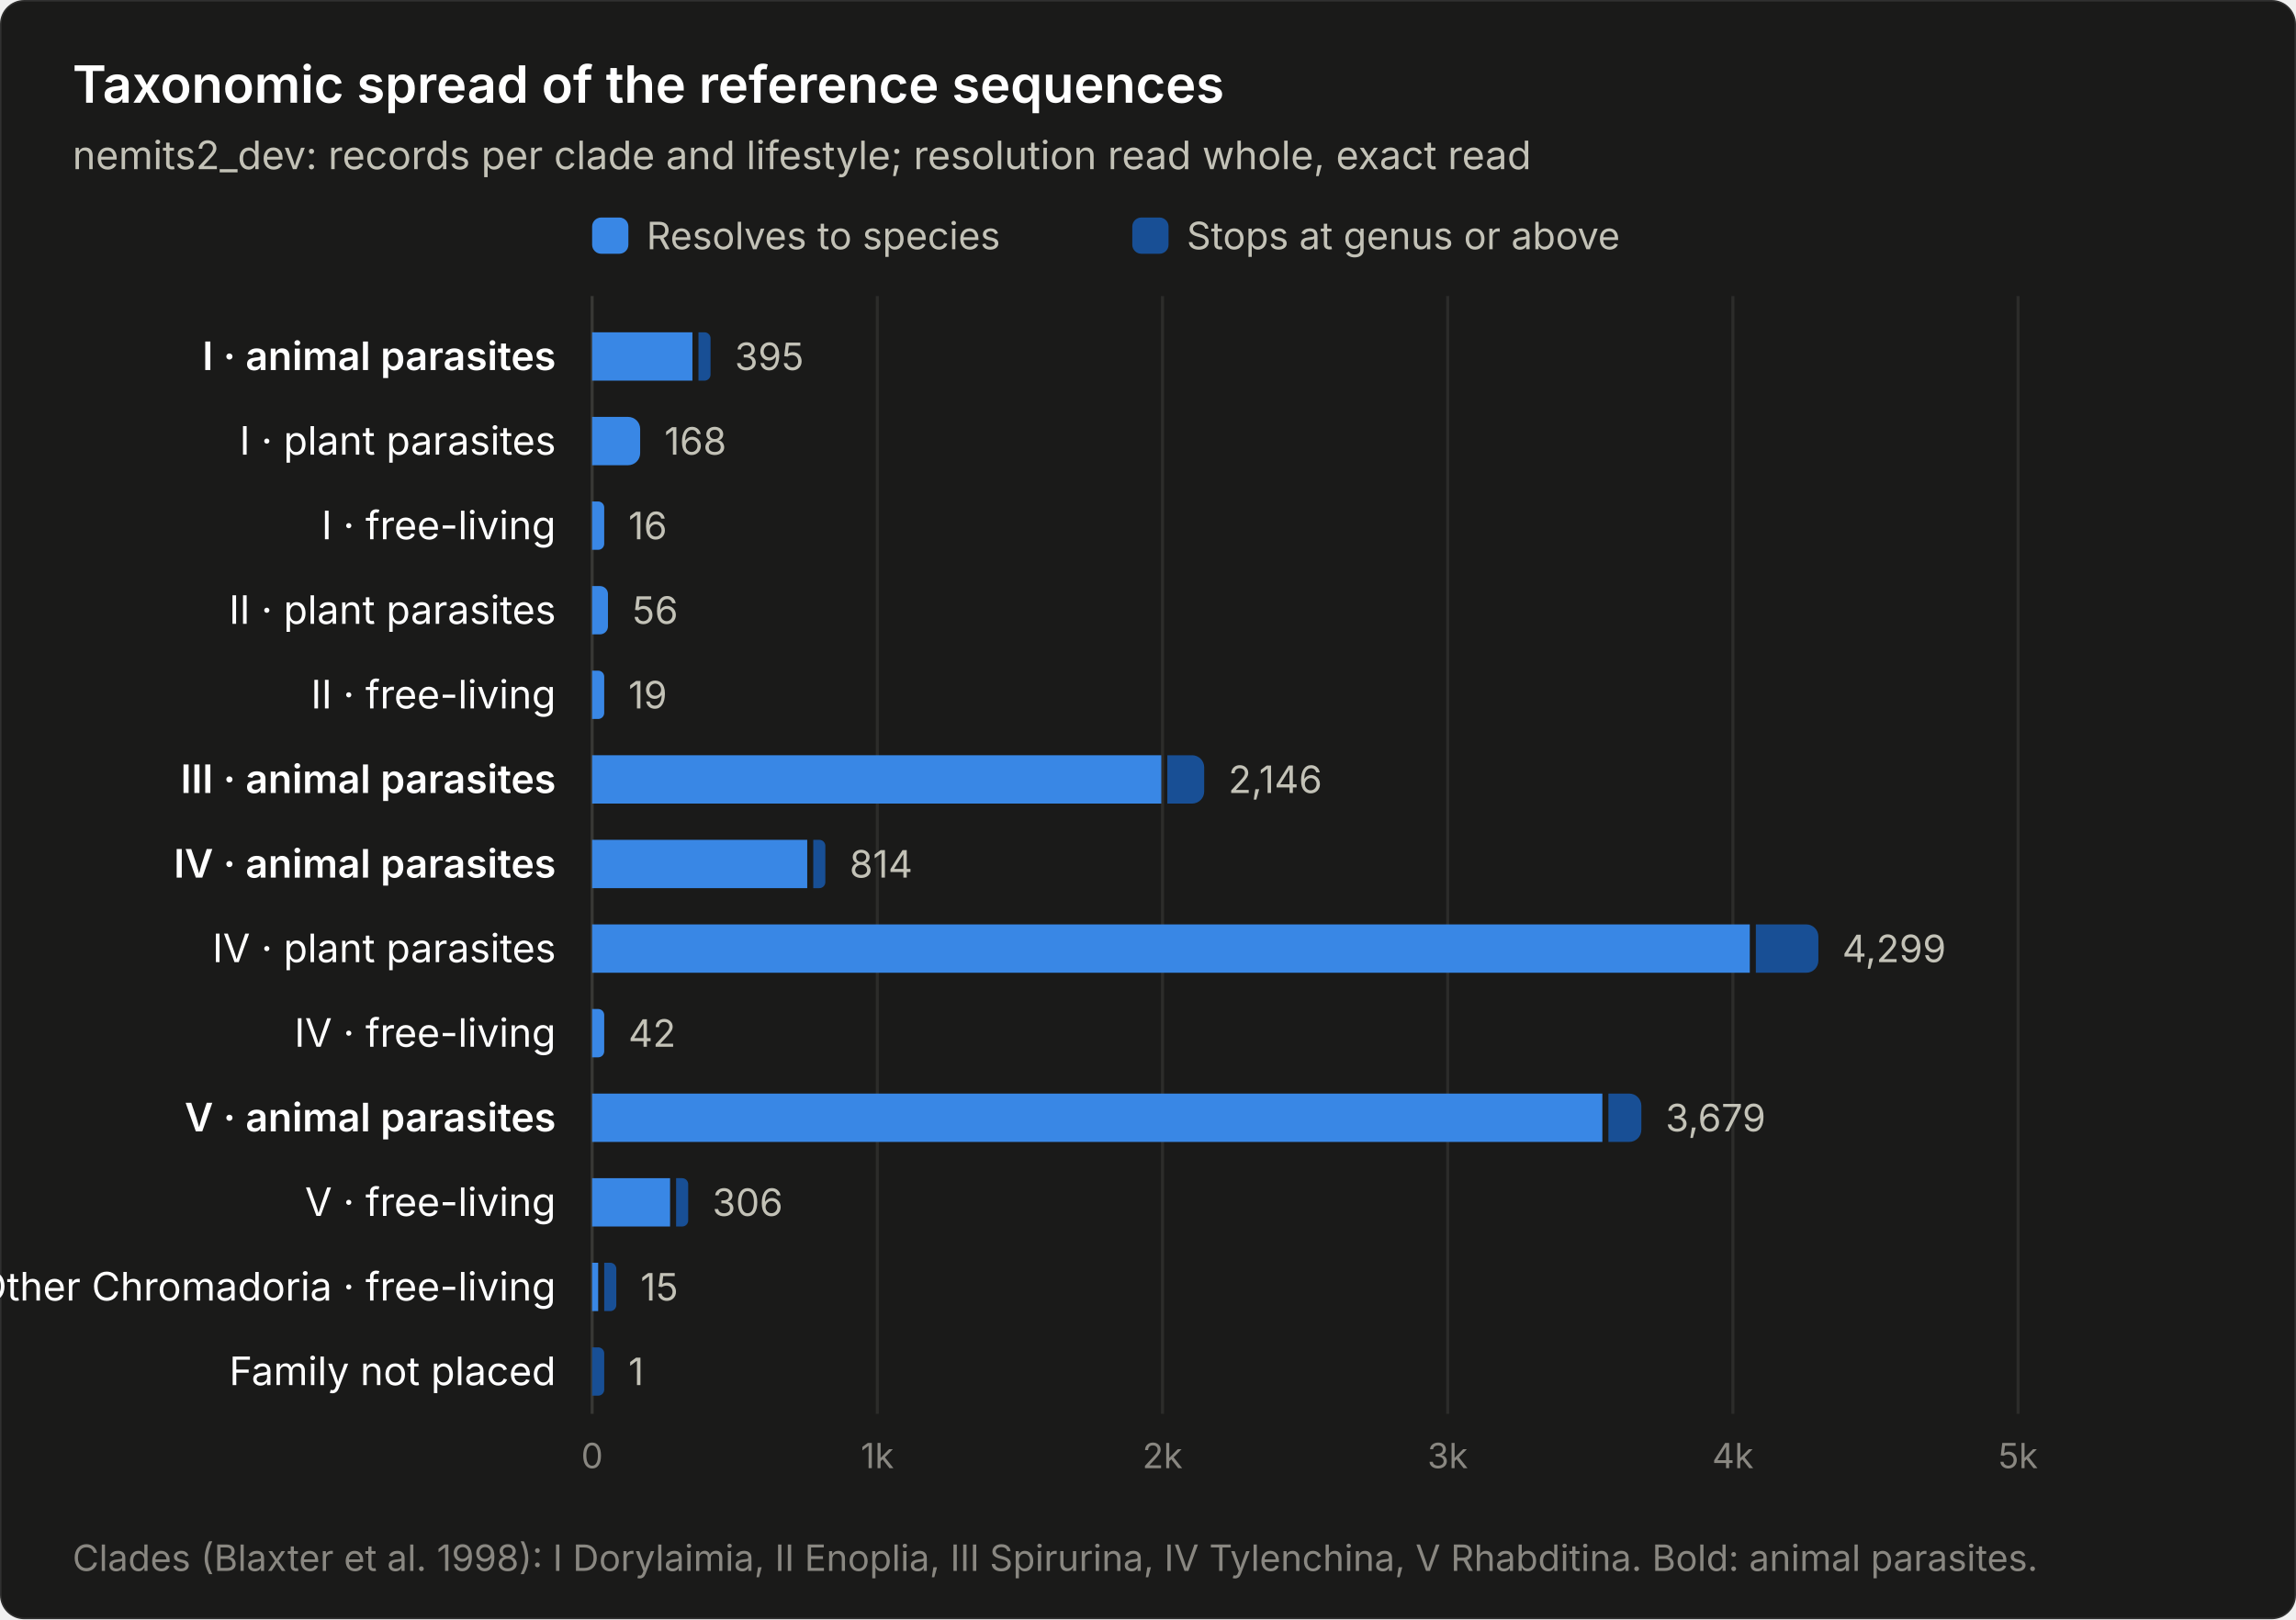
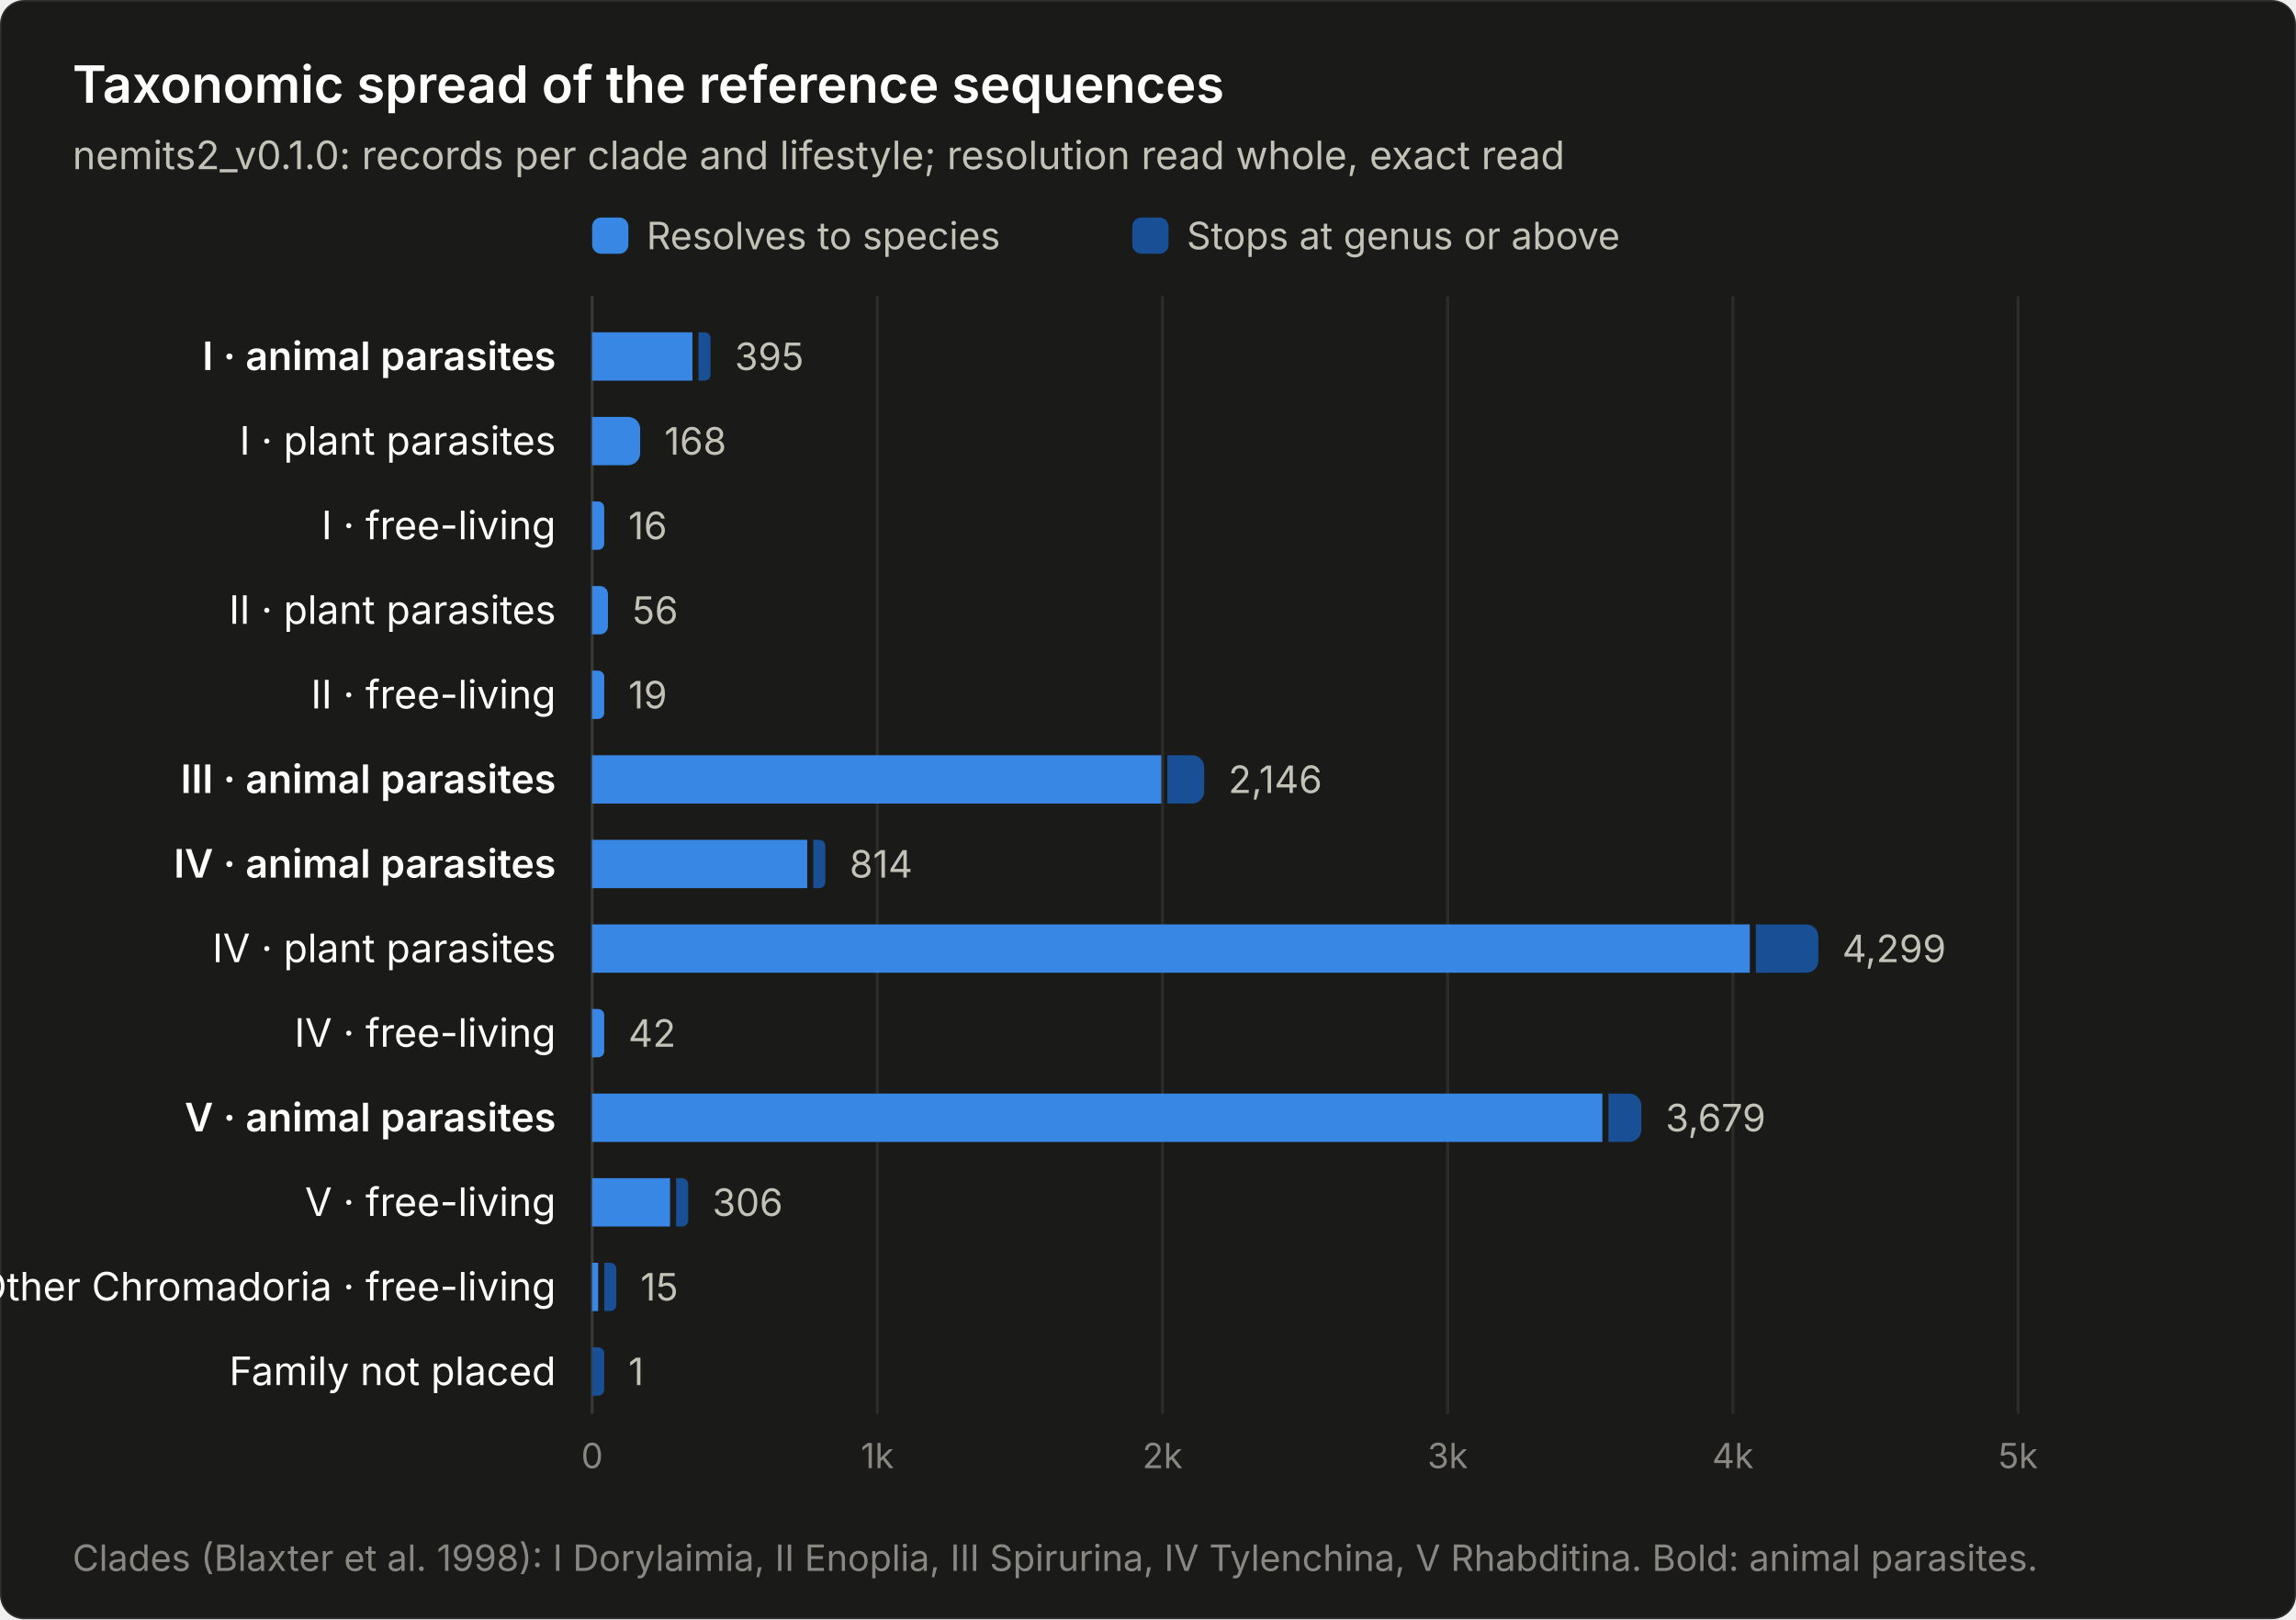
<svg xmlns="http://www.w3.org/2000/svg" width="760" height="536" viewBox="0 0 760 536" font-family="system-ui, -apple-system, &quot;Segoe UI&quot;, sans-serif" role="img" aria-label="Taxonomic spread of the reference sequences">
  <rect width="760" height="536" rx="8" fill="#1a1a19" stroke="rgba(255,255,255,0.10)" />
  <text x="24" y="34" font-size="17" font-weight="600" fill="#ffffff">Taxonomic spread of the reference sequences</text>
-   <text x="24" y="56" font-size="13" fill="#c3c2b7">nemits2_dev: records per clade and lifestyle; resolution read whole, exact read</text>
+   <text x="24" y="56" font-size="13" fill="#c3c2b7">nemits2_v0.1.0: records per clade and lifestyle; resolution read whole, exact read</text>
  <rect x="196" y="72" width="12" height="12" rx="3" fill="#3987e5" />
  <text x="214" y="82.5" font-size="12.5" fill="#c3c2b7">Resolves to species</text>
  <rect x="374.8" y="72" width="12" height="12" rx="3" fill="#184f95" />
  <text x="392.8" y="82.5" font-size="12.5" fill="#c3c2b7">Stops at genus or above</text>
  <line x1="196.0" y1="98" x2="196.0" y2="468" stroke="#383835" stroke-width="1" />
  <text x="196.0" y="486" font-size="11.5" fill="#898781" text-anchor="middle" font-variant-numeric="tabular-nums">0</text>
  <line x1="290.4" y1="98" x2="290.4" y2="468" stroke="#2c2c2a" stroke-width="1" />
  <text x="290.4" y="486" font-size="11.5" fill="#898781" text-anchor="middle" font-variant-numeric="tabular-nums">1k</text>
  <line x1="384.8" y1="98" x2="384.8" y2="468" stroke="#2c2c2a" stroke-width="1" />
  <text x="384.8" y="486" font-size="11.5" fill="#898781" text-anchor="middle" font-variant-numeric="tabular-nums">2k</text>
  <line x1="479.2" y1="98" x2="479.2" y2="468" stroke="#2c2c2a" stroke-width="1" />
  <text x="479.2" y="486" font-size="11.5" fill="#898781" text-anchor="middle" font-variant-numeric="tabular-nums">3k</text>
  <line x1="573.6" y1="98" x2="573.6" y2="468" stroke="#2c2c2a" stroke-width="1" />
  <text x="573.6" y="486" font-size="11.5" fill="#898781" text-anchor="middle" font-variant-numeric="tabular-nums">4k</text>
  <line x1="668.0" y1="98" x2="668.0" y2="468" stroke="#2c2c2a" stroke-width="1" />
  <text x="668.0" y="486" font-size="11.5" fill="#898781" text-anchor="middle" font-variant-numeric="tabular-nums">5k</text>
  <text x="184" y="122.5" font-size="13" font-weight="600" fill="#ffffff" text-anchor="end">I · animal parasites</text>
  <rect x="196.0" y="110.0" width="33.2" height="16" fill="#3987e5" />
  <path d="M231.2,110.0 h2.0 a2.0,2.0 0 0 1 2.0,2.0 v12.0 a2.0,2.0 0 0 1 -2.0,2.0 h-2.0 z" fill="#184f95" />
  <text x="243.2" y="122.5" font-size="12.5" fill="#c3c2b7" font-variant-numeric="tabular-nums">395</text>
  <text x="184" y="150.5" font-size="13" font-weight="400" fill="#ffffff" text-anchor="end">I · plant parasites</text>
  <path d="M196.0,138.0 h11.9 a4,4 0 0 1 4,4 v8.0 a4,4 0 0 1 -4,4 h-11.9 z" fill="#3987e5" />
  <text x="219.9" y="150.5" font-size="12.5" fill="#c3c2b7" font-variant-numeric="tabular-nums">168</text>
  <text x="184" y="178.5" font-size="13" font-weight="400" fill="#ffffff" text-anchor="end">I · free-living</text>
  <path d="M196.0,166.0 h2.0 a2.0,2.0 0 0 1 2.0,2.0 v12.0 a2.0,2.0 0 0 1 -2.0,2.0 h-2.0 z" fill="#3987e5" />
  <text x="208.0" y="178.5" font-size="12.5" fill="#c3c2b7" font-variant-numeric="tabular-nums">16</text>
  <text x="184" y="206.5" font-size="13" font-weight="400" fill="#ffffff" text-anchor="end">II · plant parasites</text>
  <path d="M196.0,194.0 h2.6 a2.643,2.643 0 0 1 2.643,2.643 v10.7 a2.643,2.643 0 0 1 -2.643,2.643 h-2.6 z" fill="#3987e5" />
  <text x="209.3" y="206.5" font-size="12.5" fill="#c3c2b7" font-variant-numeric="tabular-nums">56</text>
  <text x="184" y="234.5" font-size="13" font-weight="400" fill="#ffffff" text-anchor="end">II · free-living</text>
  <path d="M196.0,222.0 h2.0 a2.0,2.0 0 0 1 2.0,2.0 v12.0 a2.0,2.0 0 0 1 -2.0,2.0 h-2.0 z" fill="#3987e5" />
  <text x="208.0" y="234.5" font-size="12.5" fill="#c3c2b7" font-variant-numeric="tabular-nums">19</text>
  <text x="184" y="262.5" font-size="13" font-weight="600" fill="#ffffff" text-anchor="end">III · animal parasites</text>
  <rect x="196.0" y="250.0" width="188.4" height="16" fill="#3987e5" />
  <path d="M386.4,250.0 h8.2 a4,4 0 0 1 4,4 v8.0 a4,4 0 0 1 -4,4 h-8.2 z" fill="#184f95" />
  <text x="406.6" y="262.5" font-size="12.5" fill="#c3c2b7" font-variant-numeric="tabular-nums">2,146</text>
  <text x="184" y="290.5" font-size="13" font-weight="600" fill="#ffffff" text-anchor="end">IV · animal parasites</text>
  <rect x="196.0" y="278.0" width="71.2" height="16" fill="#3987e5" />
  <path d="M269.2,278.0 h2.0 a2.0,2.0 0 0 1 2.0,2.0 v12.0 a2.0,2.0 0 0 1 -2.0,2.0 h-2.0 z" fill="#184f95" />
  <text x="281.2" y="290.5" font-size="12.5" fill="#c3c2b7" font-variant-numeric="tabular-nums">814</text>
  <text x="184" y="318.5" font-size="13" font-weight="400" fill="#ffffff" text-anchor="end">IV · plant parasites</text>
  <rect x="196.0" y="306.0" width="383.2" height="16" fill="#3987e5" />
  <path d="M581.2,306.0 h16.7 a4,4 0 0 1 4,4 v8.0 a4,4 0 0 1 -4,4 h-16.7 z" fill="#184f95" />
  <text x="609.8" y="318.5" font-size="12.5" fill="#c3c2b7" font-variant-numeric="tabular-nums">4,299</text>
  <text x="184" y="346.5" font-size="13" font-weight="400" fill="#ffffff" text-anchor="end">IV · free-living</text>
  <path d="M196.0,334.0 h2.0 a2.0,2.0 0 0 1 2.0,2.0 v12.0 a2.0,2.0 0 0 1 -2.0,2.0 h-2.0 z" fill="#3987e5" />
  <text x="208.0" y="346.5" font-size="12.5" fill="#c3c2b7" font-variant-numeric="tabular-nums">42</text>
  <text x="184" y="374.5" font-size="13" font-weight="600" fill="#ffffff" text-anchor="end">V · animal parasites</text>
  <rect x="196.0" y="362.0" width="334.4" height="16" fill="#3987e5" />
  <path d="M532.4,362.0 h6.9 a4,4 0 0 1 4,4 v8.0 a4,4 0 0 1 -4,4 h-6.9 z" fill="#184f95" />
  <text x="551.3" y="374.5" font-size="12.5" fill="#c3c2b7" font-variant-numeric="tabular-nums">3,679</text>
  <text x="184" y="402.5" font-size="13" font-weight="400" fill="#ffffff" text-anchor="end">V · free-living</text>
  <rect x="196.0" y="390.0" width="25.8" height="16" fill="#3987e5" />
  <path d="M223.8,390.0 h2.0 a2.0,2.0 0 0 1 2.0,2.0 v12.0 a2.0,2.0 0 0 1 -2.0,2.0 h-2.0 z" fill="#184f95" />
  <text x="235.8" y="402.5" font-size="12.5" fill="#c3c2b7" font-variant-numeric="tabular-nums">306</text>
  <text x="184" y="430.5" font-size="13" font-weight="400" fill="#ffffff" text-anchor="end">Other Chromadoria · free-living</text>
  <rect x="196.0" y="418.0" width="2.0" height="16" fill="#3987e5" />
  <path d="M200.0,418.0 h2.0 a2.0,2.0 0 0 1 2.0,2.0 v12.0 a2.0,2.0 0 0 1 -2.0,2.0 h-2.0 z" fill="#184f95" />
  <text x="212.0" y="430.5" font-size="12.5" fill="#c3c2b7" font-variant-numeric="tabular-nums">15</text>
  <text x="184" y="458.5" font-size="13" font-weight="400" fill="#ffffff" text-anchor="end">Family not placed</text>
  <path d="M196.0,446.0 h2.0 a2.0,2.0 0 0 1 2.0,2.0 v12.0 a2.0,2.0 0 0 1 -2.0,2.0 h-2.0 z" fill="#184f95" />
  <text x="208.0" y="458.5" font-size="12.5" fill="#c3c2b7" font-variant-numeric="tabular-nums">1</text>
  <text x="24" y="520" font-size="12" fill="#898781">Clades (Blaxter et al. 1998): I Dorylaimia, II Enoplia, III Spirurina, IV Tylenchina, V Rhabditina. Bold: animal parasites.</text>
</svg>
